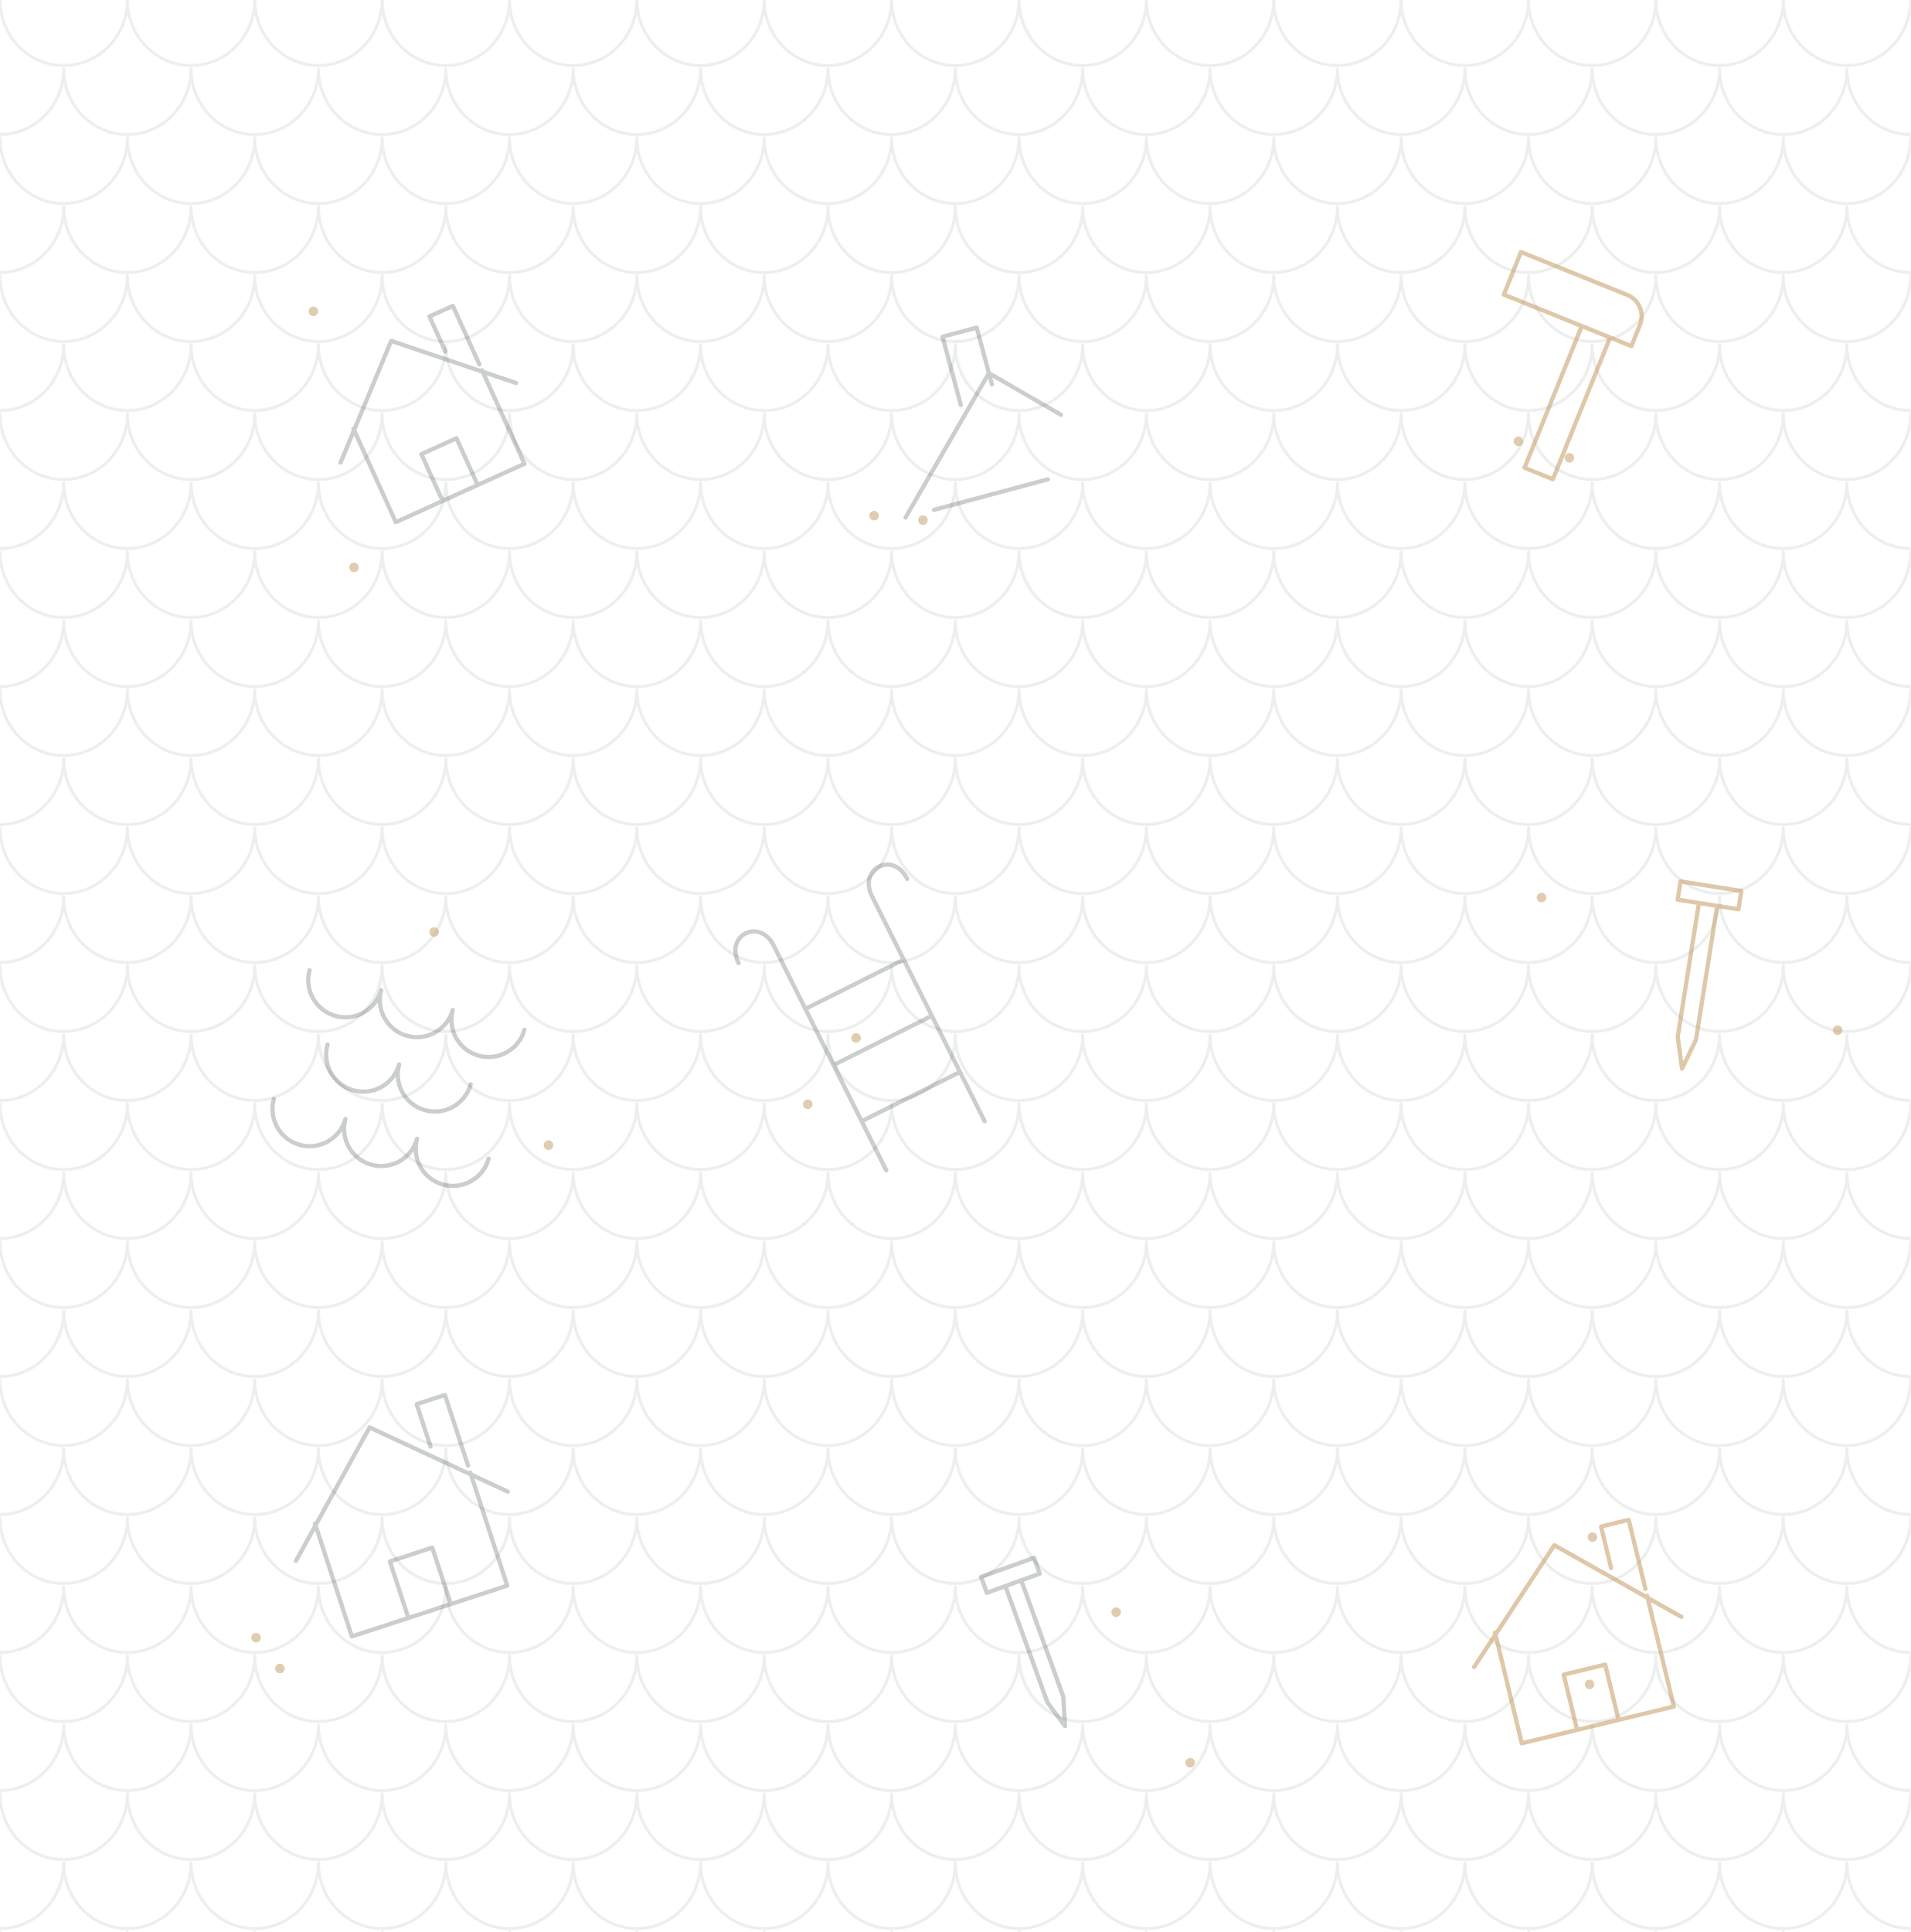
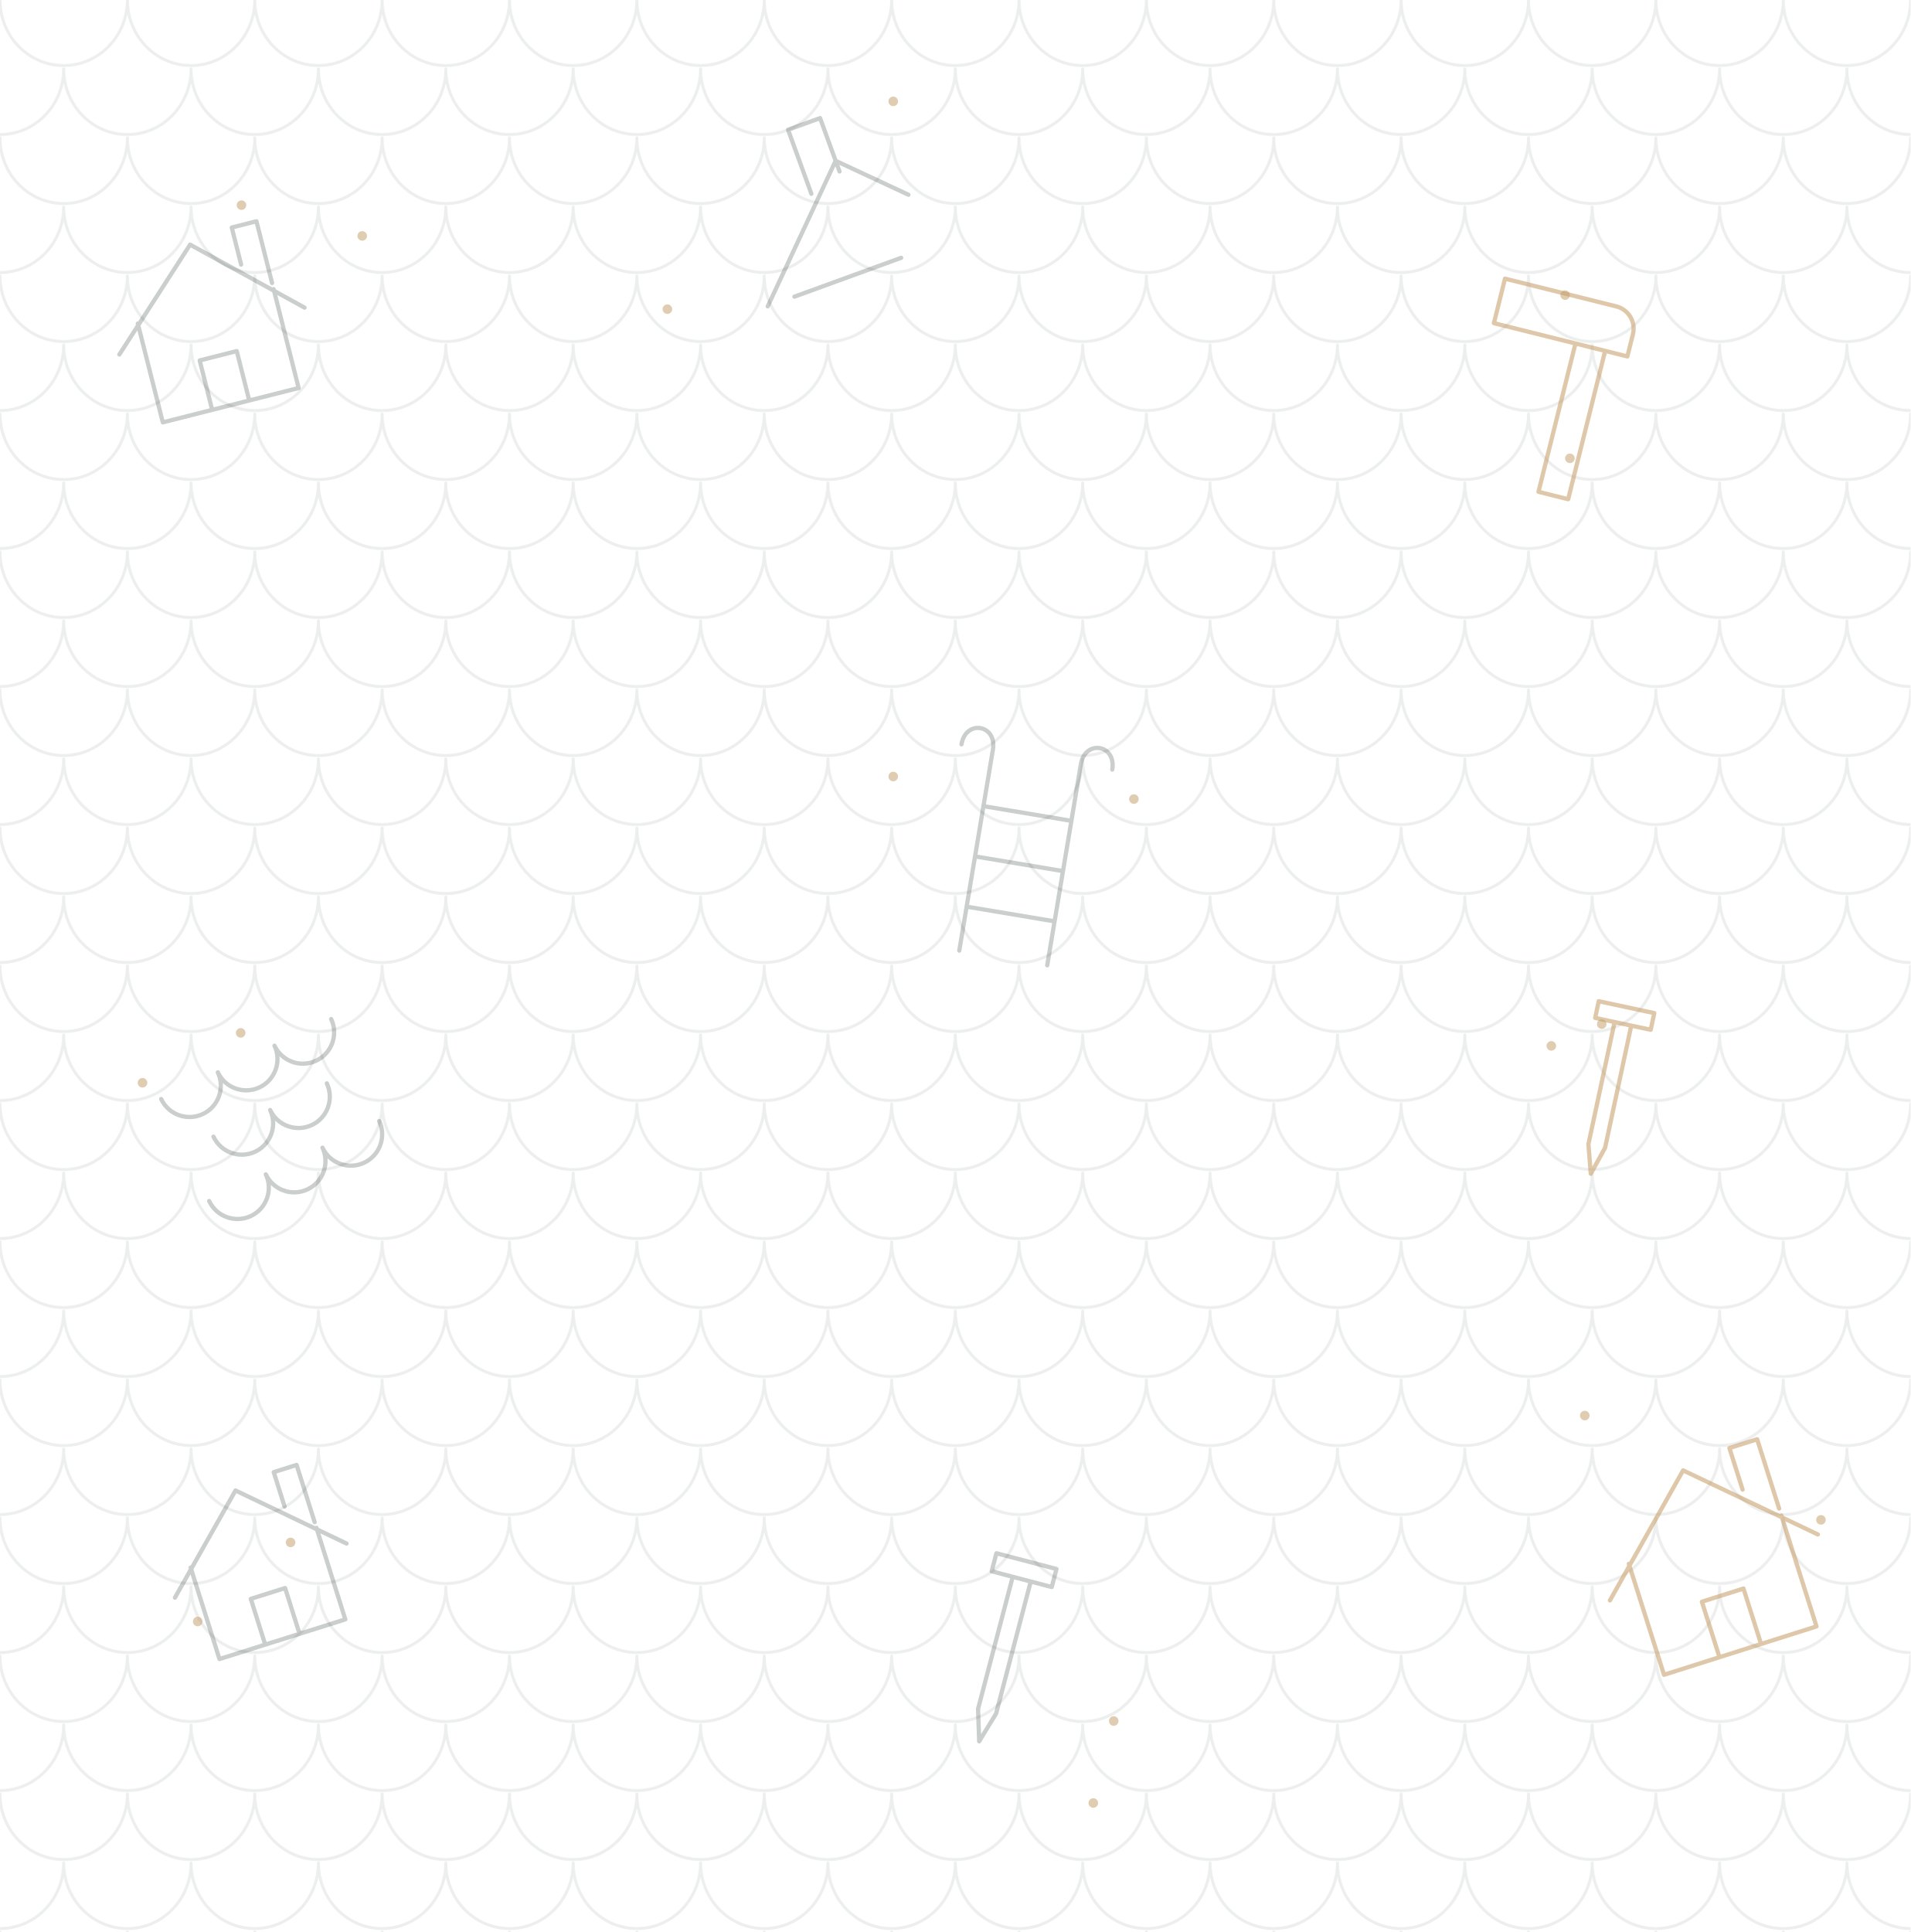
<svg xmlns="http://www.w3.org/2000/svg" width="720.0" height="728.0" viewBox="0 0 720.0 728.0" fill="none" stroke-linecap="round" stroke-linejoin="round">
  <defs>
    <pattern id="b" width="48.0" height="52.0" patternUnits="userSpaceOnUse">
      <path stroke="rgba(16,35,27,0.077)" stroke-width="1.1" d="M-48 0 a24 24.7 0 0 0 48 0 M0 0 a24 24.7 0 0 0 48 0 M48 0 a24 24.7 0 0 0 48 0 M96 0 a24 24.7 0 0 0 48 0 M-24 26 a24 24.7 0 0 0 48 0 M24 26 a24 24.7 0 0 0 48 0 M72 26 a24 24.7 0 0 0 48 0 M120 26 a24 24.7 0 0 0 48 0 M-48 52 a24 24.7 0 0 0 48 0 M0 52 a24 24.7 0 0 0 48 0 M48 52 a24 24.7 0 0 0 48 0 M96 52 a24 24.7 0 0 0 48 0" />
    </pattern>
  </defs>
  <rect width="720.0" height="728.0" fill="url(#b)" stroke="none" />
-   <path transform="translate(159.4 154.9) rotate(-24.4) scale(1.21)" stroke="rgba(16,35,27,0.22)" stroke-width="1.32" d="M-30 4 l30 -28 l30 28 M-22 -4 v32 h44 v-32 M-6 28 v-16 h12 v16 M14 -14 v-12 h8 v20" />
-   <circle cx="133.4" cy="213.8" r="1.8" fill="rgba(195,155,98,0.5)" stroke="none" />
-   <circle cx="118.1" cy="117.3" r="1.8" fill="rgba(195,155,98,0.5)" stroke="none" />
-   <path transform="translate(364.8 154.2) rotate(-15.0) scale(1.11)" stroke="rgba(16,35,27,0.22)" stroke-width="1.44" d="M-30 30 l40 -40 l20 20 M-2 -2 v-24 h12 v20 M-20 30 h40" />
-   <circle cx="329.4" cy="194.3" r="1.8" fill="rgba(195,155,98,0.5)" stroke="none" />
-   <circle cx="347.8" cy="196.0" r="1.8" fill="rgba(195,155,98,0.5)" stroke="none" />
-   <path transform="translate(597.1 135.7) rotate(22.0) scale(1.44)" stroke="rgba(195,155,98,0.55)" stroke-width="1.11" d="M-26 -20 h30 a6 6 0 0 1 6 6 v6 h-36 z M-4 -8 v40 M4 -8 v40 M-4 32 h8" />
-   <circle cx="591.4" cy="172.5" r="1.8" fill="rgba(195,155,98,0.5)" stroke="none" />
-   <circle cx="572.2" cy="166.3" r="1.8" fill="rgba(195,155,98,0.5)" stroke="none" />
-   <path transform="translate(151.9 395.7) rotate(15.5) scale(1.40)" stroke="rgba(16,35,27,0.22)" stroke-width="1.14" d="M-30 -14 a10 10 0 0 0 20 0 a10 10 0 0 0 20 0 a10 10 0 0 0 20 0 M-20 4 a10 10 0 0 0 20 0 a10 10 0 0 0 20 0 M-30 22 a10 10 0 0 0 20 0 a10 10 0 0 0 20 0 a10 10 0 0 0 20 0" />
-   <circle cx="206.7" cy="431.5" r="1.8" fill="rgba(195,155,98,0.5)" stroke="none" />
-   <circle cx="163.6" cy="351.2" r="1.8" fill="rgba(195,155,98,0.5)" stroke="none" />
-   <path transform="translate(331.3 389.4) rotate(-26.6) scale(1.48)" stroke="rgba(16,35,27,0.22)" stroke-width="1.08" d="M-14 -32 v64 M14 -32 v64 M-14 -32 c0 -8 -10 -8 -10 0 M14 -32 c0 -8 10 -8 10 0 M-14 -14 h28 M-14 2 h28 M-14 18 h28" />
-   <circle cx="304.4" cy="416.1" r="1.8" fill="rgba(195,155,98,0.5)" stroke="none" />
-   <circle cx="322.6" cy="391.1" r="1.8" fill="rgba(195,155,98,0.5)" stroke="none" />
-   <path transform="translate(639.3 368.3) rotate(9.0) scale(1.16)" stroke="rgba(195,155,98,0.55)" stroke-width="1.38" d="M-10 -30 h20 v6 h-20 z M-3 -24 v44 l3 10 l3 -10 v-44" />
-   <circle cx="580.9" cy="338.2" r="1.8" fill="rgba(195,155,98,0.5)" stroke="none" />
-   <circle cx="692.5" cy="388.2" r="1.8" fill="rgba(195,155,98,0.5)" stroke="none" />
-   <path transform="translate(149.7 569.8) rotate(-18.1) scale(1.40)" stroke="rgba(16,35,27,0.22)" stroke-width="1.14" d="M-30 4 l30 -28 l30 28 M-22 -4 v32 h44 v-32 M-6 28 v-16 h12 v16 M14 -14 v-12 h8 v20" />
-   <circle cx="105.5" cy="628.7" r="1.8" fill="rgba(195,155,98,0.5)" stroke="none" />
-   <circle cx="96.5" cy="617.1" r="1.8" fill="rgba(195,155,98,0.5)" stroke="none" />
-   <path transform="translate(390.5 620.5) rotate(-19.9) scale(1.06)" stroke="rgba(16,35,27,0.22)" stroke-width="1.52" d="M-10 -30 h20 v6 h-20 z M-3 -24 v44 l3 10 l3 -10 v-44" />
-   <circle cx="420.6" cy="607.5" r="1.8" fill="rgba(195,155,98,0.5)" stroke="none" />
-   <circle cx="448.5" cy="664.2" r="1.8" fill="rgba(195,155,98,0.5)" stroke="none" />
-   <path transform="translate(593.3 613.5) rotate(-13.6) scale(1.34)" stroke="rgba(195,155,98,0.55)" stroke-width="1.20" d="M-30 4 l30 -28 l30 28 M-22 -4 v32 h44 v-32 M-6 28 v-16 h12 v16 M14 -14 v-12 h8 v20" />
-   <circle cx="599.0" cy="634.7" r="1.8" fill="rgba(195,155,98,0.5)" stroke="none" />
-   <circle cx="600.1" cy="579.2" r="1.8" fill="rgba(195,155,98,0.5)" stroke="none" />
+   <path transform="translate(78.7 120.1) rotate(-14.2) scale(1.20)" stroke="rgba(16,35,27,0.22)" stroke-width="1.33" d="M-30 4 l30 -28 l30 28 M-22 -4 v32 h44 v-32 M-6 28 v-16 h12 v16 M14 -14 v-12 h8 v20" />
+   <circle cx="136.5" cy="88.9" r="1.8" fill="rgba(195,155,98,0.5)" stroke="none" />
+   <circle cx="91.0" cy="77.3" r="1.8" fill="rgba(195,155,98,0.5)" stroke="none" />
+   <path transform="translate(308.5 74.3) rotate(-20.0) scale(1.07)" stroke="rgba(16,35,27,0.22)" stroke-width="1.49" d="M-30 30 l40 -40 l20 20 M-2 -2 v-24 h12 v20 M-20 30 h40" />
+   <circle cx="251.5" cy="116.5" r="1.8" fill="rgba(195,155,98,0.5)" stroke="none" />
+   <circle cx="336.6" cy="38.2" r="1.8" fill="rgba(195,155,98,0.5)" stroke="none" />
+   <path transform="translate(596.5 142.0) rotate(14.0) scale(1.44)" stroke="rgba(195,155,98,0.55)" stroke-width="1.11" d="M-26 -20 h30 a6 6 0 0 1 6 6 v6 h-36 z M-4 -8 v40 M4 -8 v40 M-4 32 h8" />
+   <circle cx="589.8" cy="111.2" r="1.8" fill="rgba(195,155,98,0.5)" stroke="none" />
+   <circle cx="591.6" cy="172.7" r="1.8" fill="rgba(195,155,98,0.5)" stroke="none" />
+   <path transform="translate(99.8 414.0) rotate(-25.2) scale(1.18)" stroke="rgba(16,35,27,0.22)" stroke-width="1.36" d="M-30 -14 a10 10 0 0 0 20 0 a10 10 0 0 0 20 0 a10 10 0 0 0 20 0 M-20 4 a10 10 0 0 0 20 0 a10 10 0 0 0 20 0 M-30 22 a10 10 0 0 0 20 0 a10 10 0 0 0 20 0 a10 10 0 0 0 20 0" />
+   <circle cx="53.7" cy="408.0" r="1.8" fill="rgba(195,155,98,0.5)" stroke="none" />
+   <circle cx="90.7" cy="389.2" r="1.8" fill="rgba(195,155,98,0.5)" stroke="none" />
+   <path transform="translate(384.4 323.1) rotate(9.5) scale(1.20)" stroke="rgba(16,35,27,0.22)" stroke-width="1.33" d="M-14 -32 v64 M14 -32 v64 M-14 -32 c0 -8 -10 -8 -10 0 M14 -32 c0 -8 10 -8 10 0 M-14 -14 h28 M-14 2 h28 M-14 18 h28" />
+   <circle cx="427.3" cy="301.1" r="1.8" fill="rgba(195,155,98,0.5)" stroke="none" />
+   <circle cx="336.6" cy="292.6" r="1.8" fill="rgba(195,155,98,0.5)" stroke="none" />
+   <path transform="translate(606.2 410.9) rotate(12.1) scale(1.07)" stroke="rgba(195,155,98,0.55)" stroke-width="1.50" d="M-10 -30 h20 v6 h-20 z M-3 -24 v44 l3 10 l3 -10 v-44" />
+   <circle cx="584.6" cy="394.1" r="1.8" fill="rgba(195,155,98,0.5)" stroke="none" />
+   <circle cx="603.6" cy="385.9" r="1.8" fill="rgba(195,155,98,0.5)" stroke="none" />
+   <path transform="translate(96.9 587.5) rotate(-17.5) scale(1.13)" stroke="rgba(16,35,27,0.22)" stroke-width="1.42" d="M-30 4 l30 -28 l30 28 M-22 -4 v32 h44 v-32 M-6 28 v-16 h12 v16 M14 -14 v-12 h8 v20" />
+   <circle cx="74.5" cy="611.0" r="1.8" fill="rgba(195,155,98,0.5)" stroke="none" />
+   <circle cx="109.5" cy="581.2" r="1.8" fill="rgba(195,155,98,0.5)" stroke="none" />
+   <path transform="translate(377.9 622.2) rotate(14.7) scale(1.17)" stroke="rgba(16,35,27,0.22)" stroke-width="1.37" d="M-10 -30 h20 v6 h-20 z M-3 -24 v44 l3 10 l3 -10 v-44" />
+   <circle cx="412.0" cy="679.4" r="1.8" fill="rgba(195,155,98,0.5)" stroke="none" />
+   <circle cx="419.7" cy="648.5" r="1.8" fill="rgba(195,155,98,0.5)" stroke="none" />
+   <path transform="translate(644.2 585.4) rotate(-17.6) scale(1.37)" stroke="rgba(195,155,98,0.55)" stroke-width="1.17" d="M-30 4 l30 -28 l30 28 M-22 -4 v32 h44 v-32 M-6 28 v-16 h12 v16 M14 -14 v-12 h8 v20" />
+   <circle cx="597.2" cy="533.4" r="1.8" fill="rgba(195,155,98,0.5)" stroke="none" />
+   <circle cx="686.2" cy="572.7" r="1.8" fill="rgba(195,155,98,0.5)" stroke="none" />
</svg>
